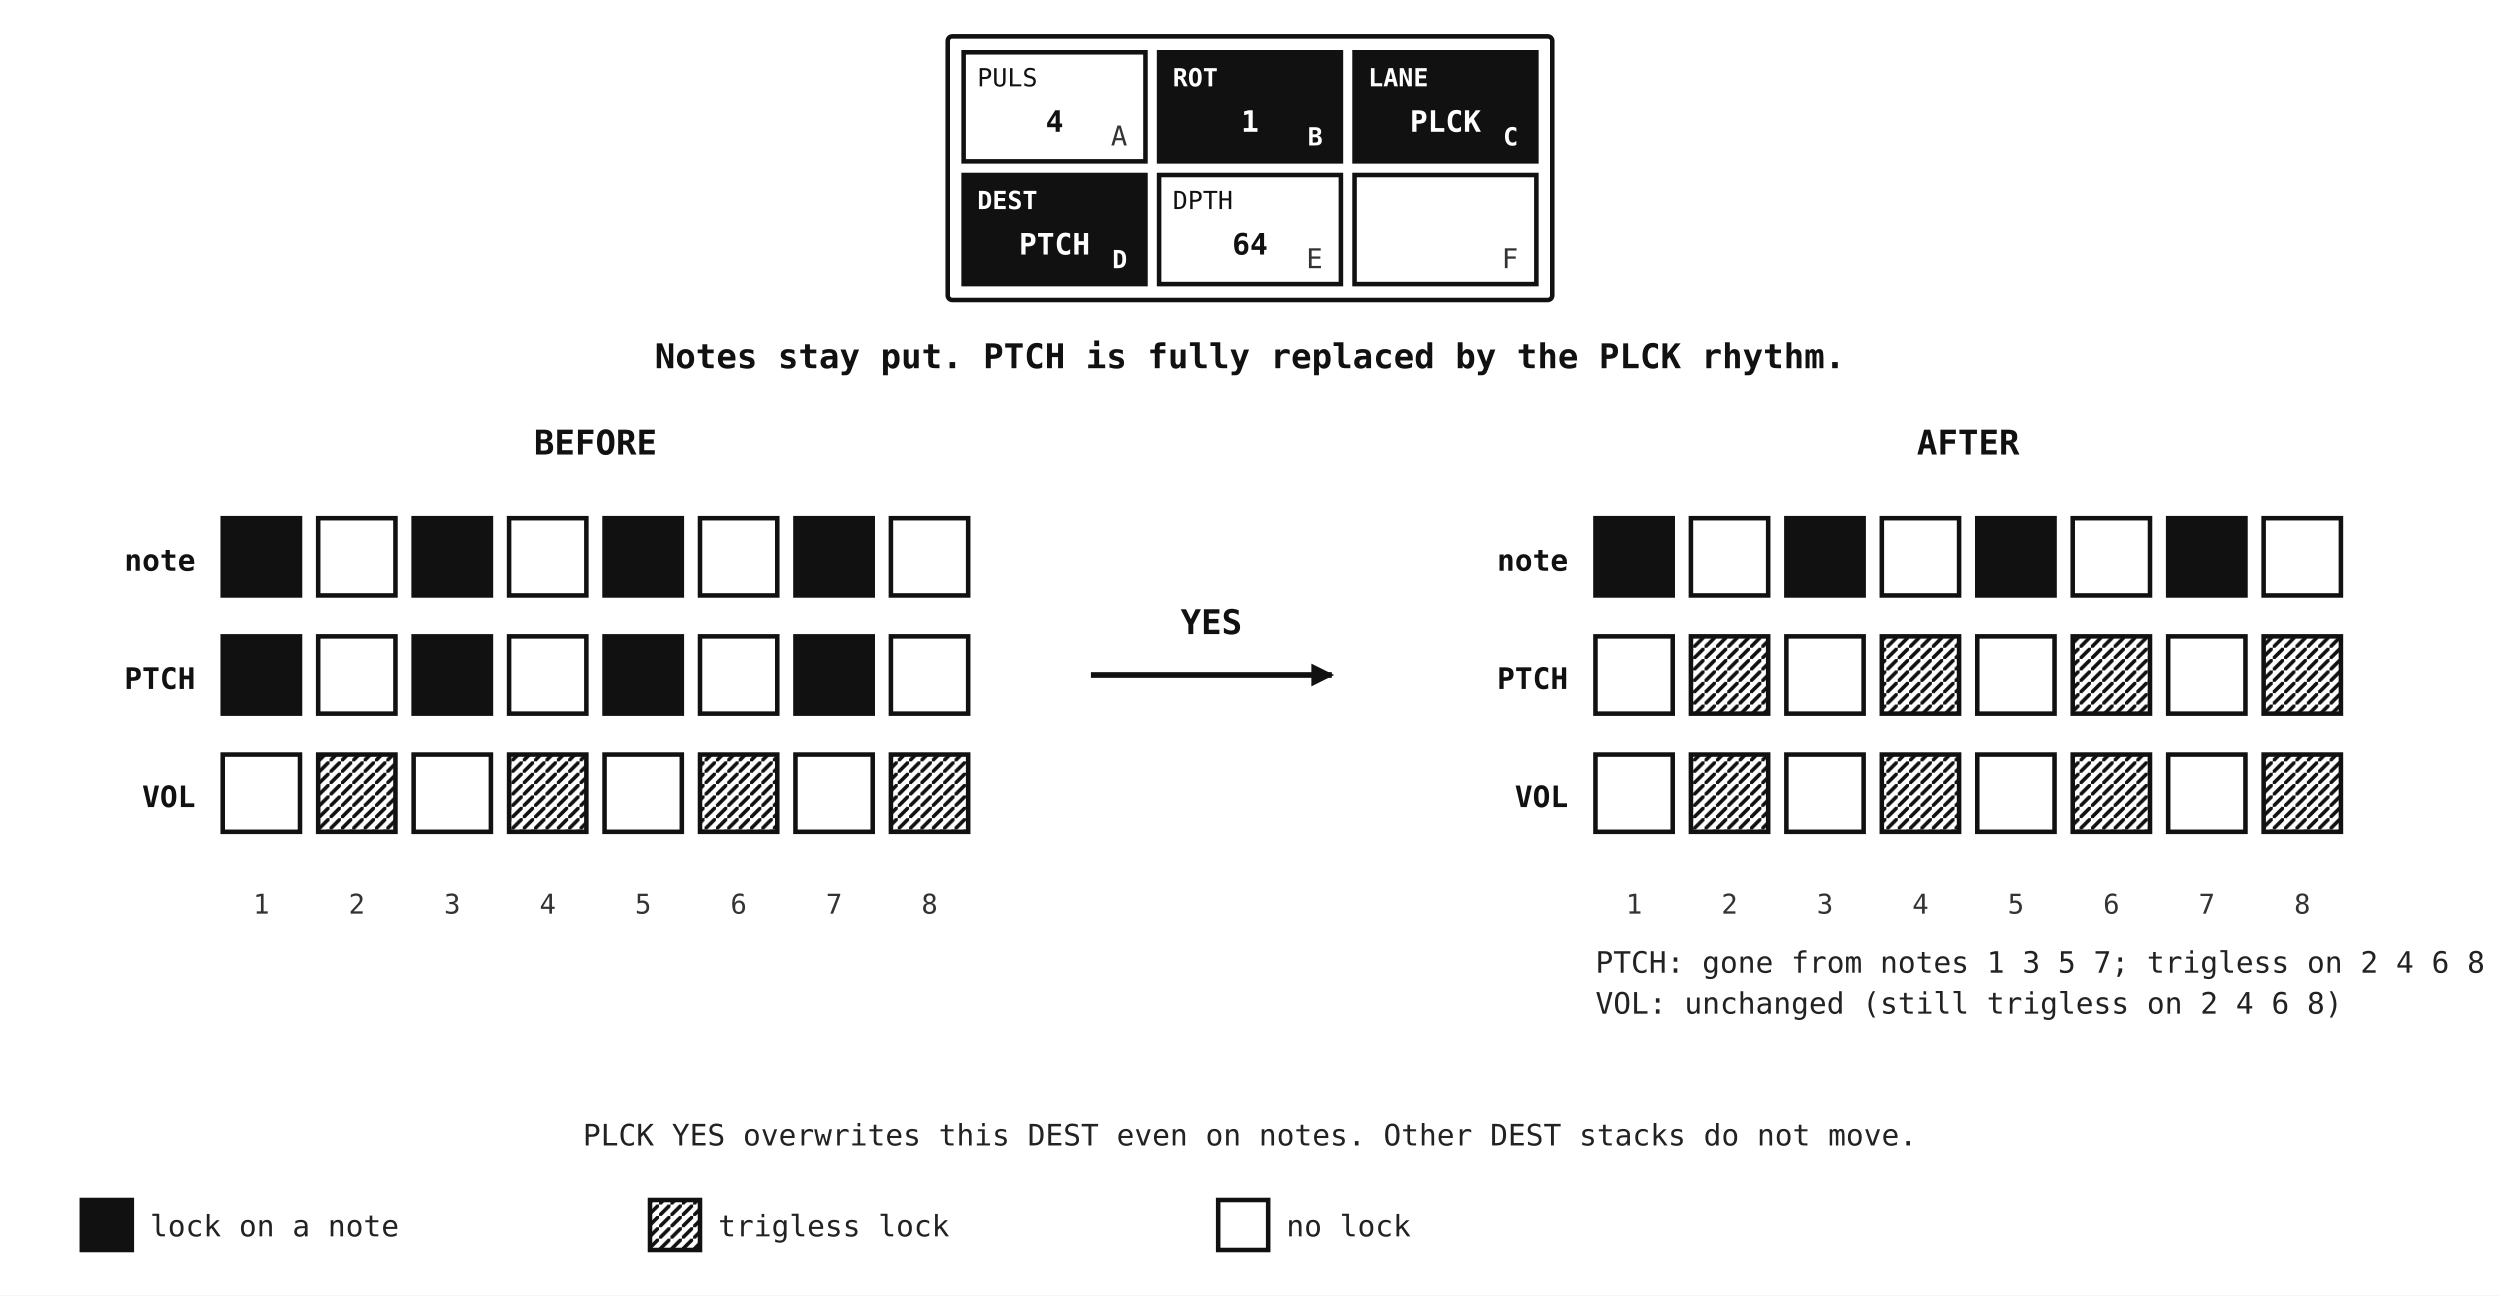
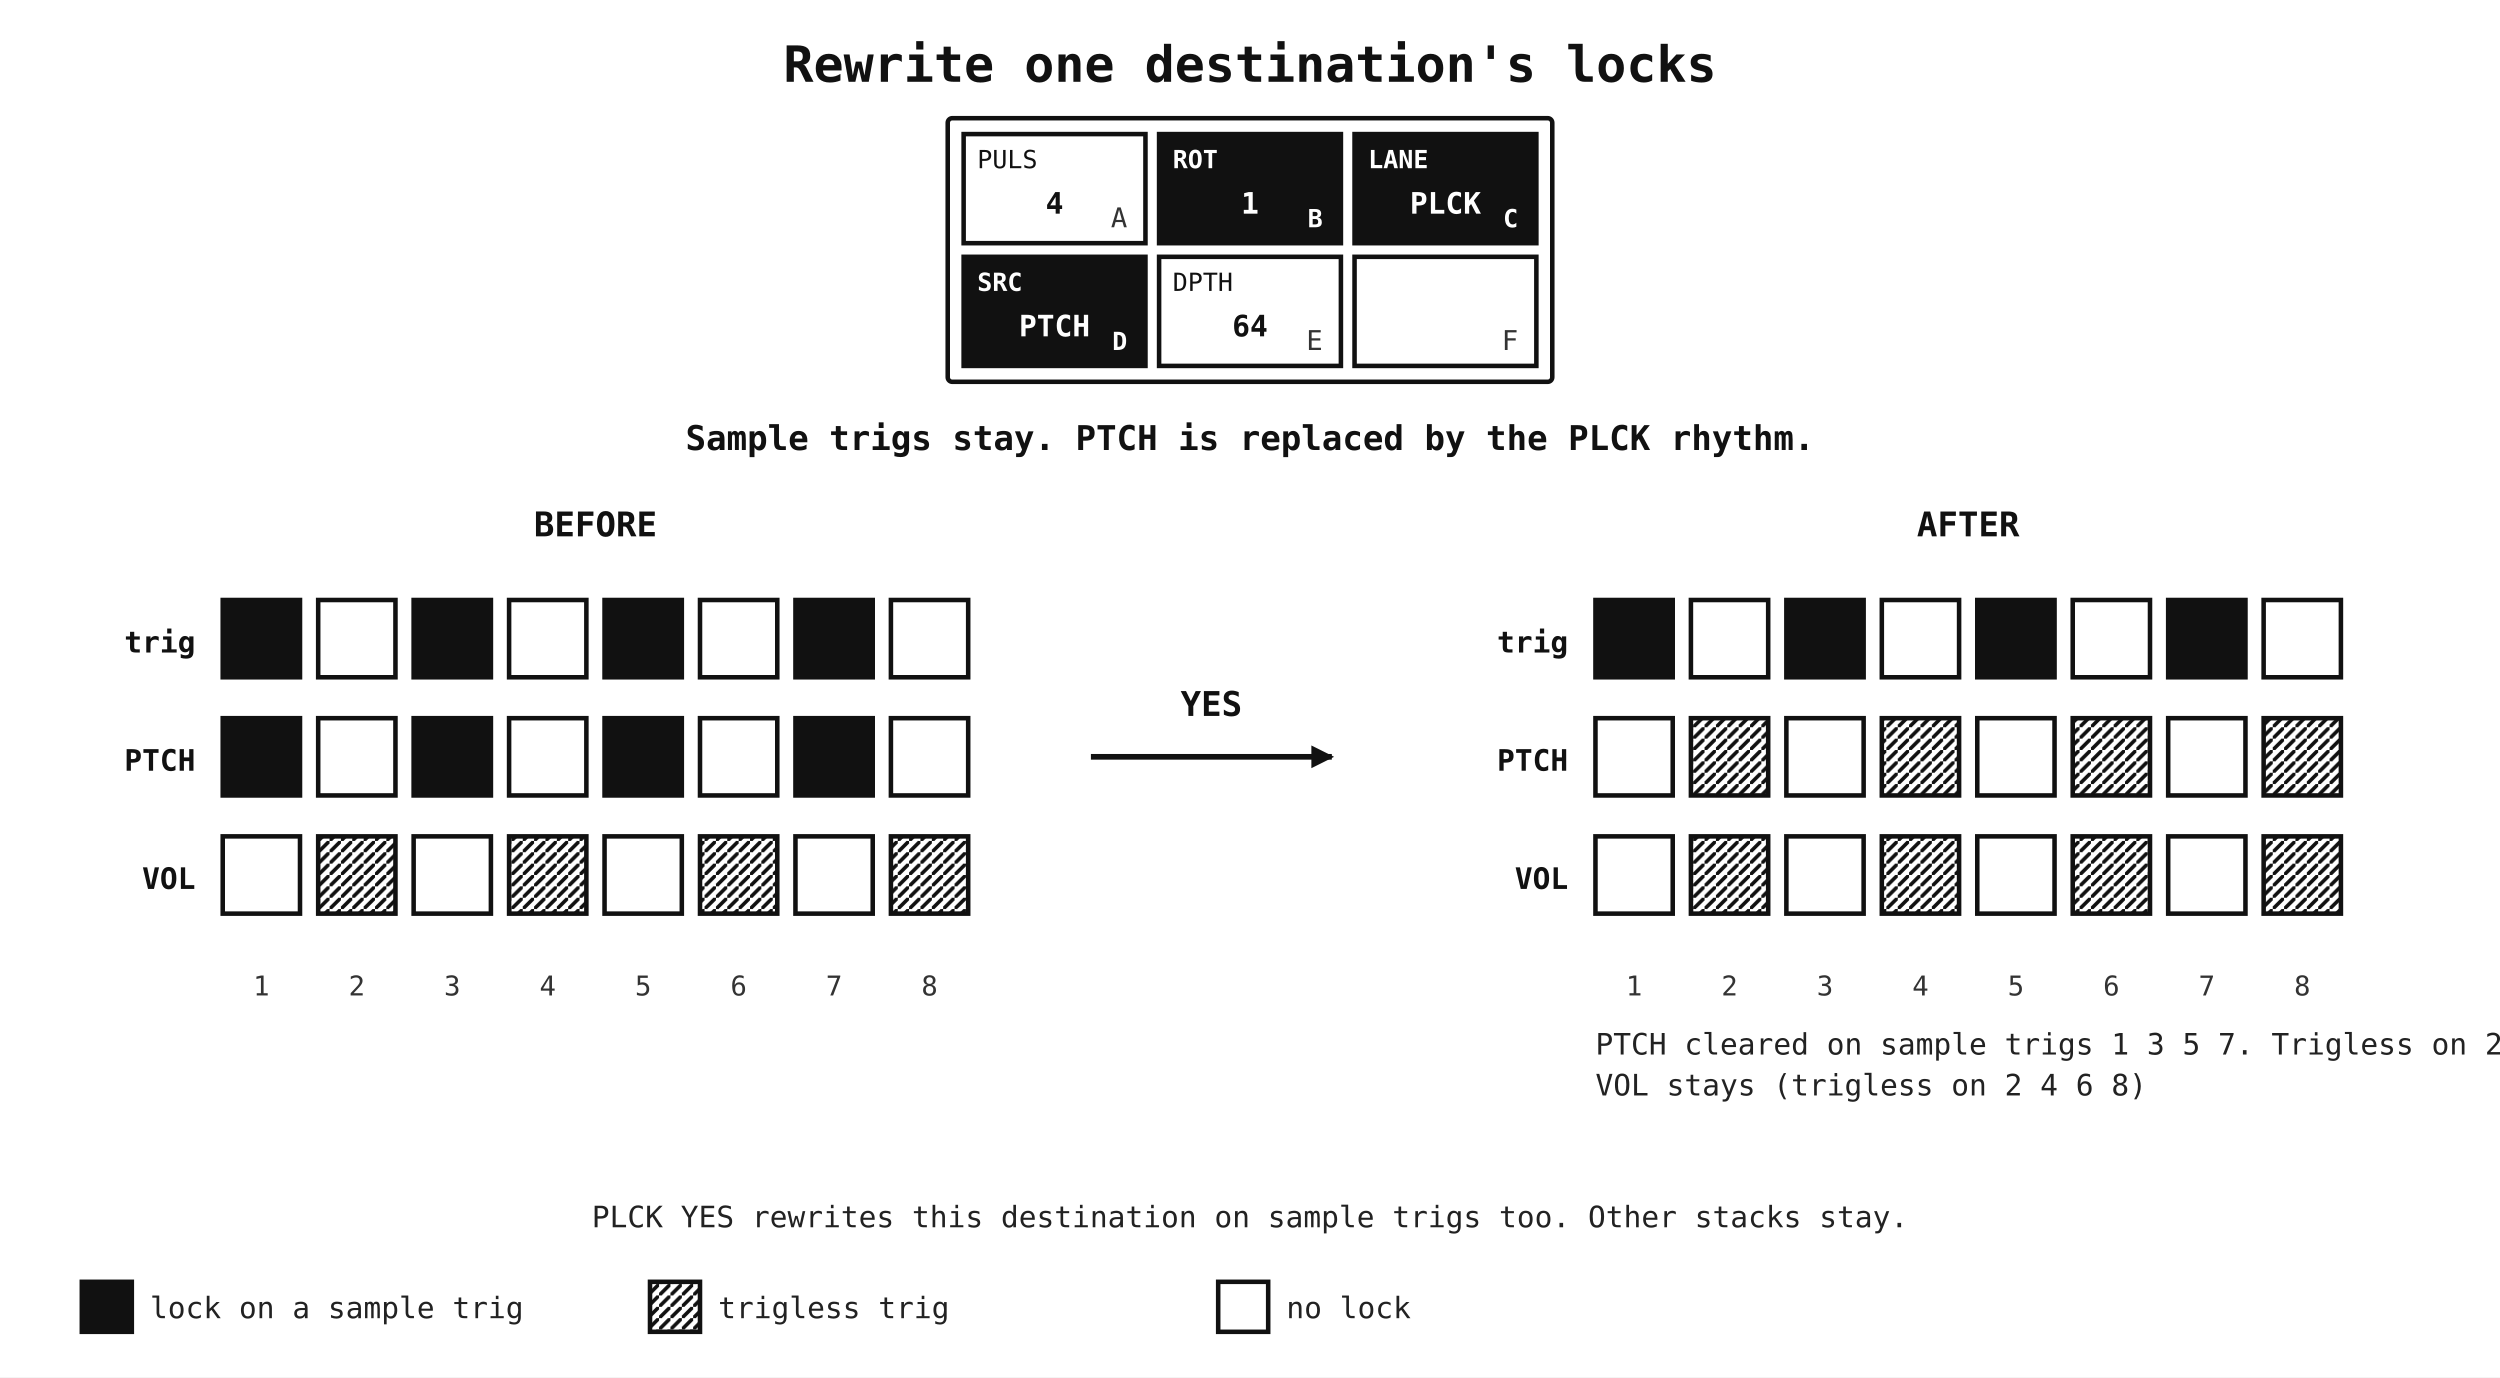
- <svg xmlns="http://www.w3.org/2000/svg" viewBox="0 0 1100 570" width="1100" height="570" role="img">
-   <rect width="1100" height="570" fill="#fff" />
+ <svg xmlns="http://www.w3.org/2000/svg" viewBox="0 0 1100 606" width="1100" height="606" role="img">
+   <rect width="1100" height="606" fill="#fff" />
  <defs>
    <pattern id="hatch" patternUnits="userSpaceOnUse" width="5" height="5">
      <path d="M0 5 L5 0" stroke="#111" stroke-width="1.6" />
    </pattern>
    <marker id="a" markerUnits="userSpaceOnUse" viewBox="0 0 10 10" refX="9" refY="5" markerWidth="10" markerHeight="10" orient="auto">
      <path d="M0 0 L10 5 L0 10 Z" fill="#111" />
    </marker>
  </defs>
  <style>
+     .title { font: 22px ui-monospace, Menlo, Consolas, monospace; fill:#111; font-weight:700; }
    .t { font: 15px ui-monospace, Menlo, Consolas, monospace; fill:#111; font-weight:700; }
    .t-sm { font: 13px ui-monospace, Menlo, Consolas, monospace; fill:#222; }
    .t-xs { font: 12px ui-monospace, Menlo, Consolas, monospace; fill:#333; }
    .lab { font: 13px ui-monospace, Menlo, Consolas, monospace; fill:#111; font-weight:700; }
    .kn { font: 11px ui-monospace, Menlo, Consolas, monospace; fill:#111; }
    .kn-inv { font: 11px ui-monospace, Menlo, Consolas, monospace; fill:#fff; font-weight:700; }
    .kn-val { font: 13px ui-monospace, Menlo, Consolas, monospace; fill:#111; font-weight:700; }
    .kn-val-inv { font: 13px ui-monospace, Menlo, Consolas, monospace; fill:#fff; font-weight:700; }
    .arr { fill:none; stroke:#111; stroke-width:2.5; marker-end:url(#a); }
    .panel { fill:#fff; stroke:#111; stroke-width:2; }
  </style>
-   <rect class="panel" x="417" y="16" width="266" height="116" rx="2" />
-   <rect x="424" y="23" width="80" height="48" fill="#fff" stroke="#111" stroke-width="2" />
-   <text class="kn" x="430" y="38">PULS</text>
-   <text class="kn-val" x="464.0" y="58" text-anchor="middle">4</text>
-   <text class="t-xs" x="496" y="64" text-anchor="end">A</text>
-   <rect x="510" y="23" width="80" height="48" fill="#111" stroke="#111" stroke-width="2" />
-   <text class="kn-inv" x="516" y="38">ROT</text>
-   <text class="kn-val-inv" x="550.0" y="58" text-anchor="middle">1</text>
-   <text class="kn-inv" x="582" y="64" text-anchor="end">B</text>
-   <rect x="596" y="23" width="80" height="48" fill="#111" stroke="#111" stroke-width="2" />
-   <text class="kn-inv" x="602" y="38">LANE</text>
-   <text class="kn-val-inv" x="636.0" y="58" text-anchor="middle">PLCK</text>
-   <text class="kn-inv" x="668" y="64" text-anchor="end">C</text>
-   <rect x="424" y="77" width="80" height="48" fill="#111" stroke="#111" stroke-width="2" />
-   <text class="kn-inv" x="430" y="92">DEST</text>
-   <text class="kn-val-inv" x="464.0" y="112" text-anchor="middle">PTCH</text>
-   <text class="kn-inv" x="496" y="118" text-anchor="end">D</text>
-   <rect x="510" y="77" width="80" height="48" fill="#fff" stroke="#111" stroke-width="2" />
-   <text class="kn" x="516" y="92">DPTH</text>
-   <text class="kn-val" x="550.0" y="112" text-anchor="middle">64</text>
-   <text class="t-xs" x="582" y="118" text-anchor="end">E</text>
-   <rect x="596" y="77" width="80" height="48" fill="#fff" stroke="#111" stroke-width="2" />
-   <text class="t-xs" x="668" y="118" text-anchor="end">F</text>
-   <text class="t" x="550.0" y="162" text-anchor="middle">Notes stay put. PTCH is fully replaced by the PLCK rhythm.</text>
-   <text class="t" x="262.0" y="200" text-anchor="middle">BEFORE</text>
-   <text class="lab" x="86" y="251.12" text-anchor="end">note</text>
-   <rect x="98" y="228" width="34" height="34" fill="#111" stroke="#111" stroke-width="2" />
-   <rect x="140" y="228" width="34" height="34" fill="#fff" stroke="#111" stroke-width="2" />
-   <rect x="182" y="228" width="34" height="34" fill="#111" stroke="#111" stroke-width="2" />
-   <rect x="224" y="228" width="34" height="34" fill="#fff" stroke="#111" stroke-width="2" />
-   <rect x="266" y="228" width="34" height="34" fill="#111" stroke="#111" stroke-width="2" />
-   <rect x="308" y="228" width="34" height="34" fill="#fff" stroke="#111" stroke-width="2" />
-   <rect x="350" y="228" width="34" height="34" fill="#111" stroke="#111" stroke-width="2" />
-   <rect x="392" y="228" width="34" height="34" fill="#fff" stroke="#111" stroke-width="2" />
-   <text class="lab" x="86" y="303.12" text-anchor="end">PTCH</text>
-   <rect x="98" y="280" width="34" height="34" fill="#111" stroke="#111" stroke-width="2" />
-   <rect x="140" y="280" width="34" height="34" fill="#fff" stroke="#111" stroke-width="2" />
-   <rect x="182" y="280" width="34" height="34" fill="#111" stroke="#111" stroke-width="2" />
-   <rect x="224" y="280" width="34" height="34" fill="#fff" stroke="#111" stroke-width="2" />
-   <rect x="266" y="280" width="34" height="34" fill="#111" stroke="#111" stroke-width="2" />
-   <rect x="308" y="280" width="34" height="34" fill="#fff" stroke="#111" stroke-width="2" />
-   <rect x="350" y="280" width="34" height="34" fill="#111" stroke="#111" stroke-width="2" />
-   <rect x="392" y="280" width="34" height="34" fill="#fff" stroke="#111" stroke-width="2" />
-   <text class="lab" x="86" y="355.12" text-anchor="end">VOL</text>
-   <rect x="98" y="332" width="34" height="34" fill="#fff" stroke="#111" stroke-width="2" />
-   <rect x="140" y="332" width="34" height="34" fill="url(#hatch)" stroke="#111" stroke-width="2" />
-   <rect x="182" y="332" width="34" height="34" fill="#fff" stroke="#111" stroke-width="2" />
-   <rect x="224" y="332" width="34" height="34" fill="url(#hatch)" stroke="#111" stroke-width="2" />
-   <rect x="266" y="332" width="34" height="34" fill="#fff" stroke="#111" stroke-width="2" />
-   <rect x="308" y="332" width="34" height="34" fill="url(#hatch)" stroke="#111" stroke-width="2" />
-   <rect x="350" y="332" width="34" height="34" fill="#fff" stroke="#111" stroke-width="2" />
-   <rect x="392" y="332" width="34" height="34" fill="url(#hatch)" stroke="#111" stroke-width="2" />
-   <text class="t-xs" x="115.0" y="402" text-anchor="middle">1</text>
-   <text class="t-xs" x="157.0" y="402" text-anchor="middle">2</text>
-   <text class="t-xs" x="199.0" y="402" text-anchor="middle">3</text>
-   <text class="t-xs" x="241.0" y="402" text-anchor="middle">4</text>
-   <text class="t-xs" x="283.0" y="402" text-anchor="middle">5</text>
-   <text class="t-xs" x="325.0" y="402" text-anchor="middle">6</text>
-   <text class="t-xs" x="367.0" y="402" text-anchor="middle">7</text>
-   <text class="t-xs" x="409.0" y="402" text-anchor="middle">8</text>
-   <text class="t" x="866.0" y="200" text-anchor="middle">AFTER</text>
-   <text class="lab" x="690" y="251.12" text-anchor="end">note</text>
-   <rect x="702" y="228" width="34" height="34" fill="#111" stroke="#111" stroke-width="2" />
-   <rect x="744" y="228" width="34" height="34" fill="#fff" stroke="#111" stroke-width="2" />
-   <rect x="786" y="228" width="34" height="34" fill="#111" stroke="#111" stroke-width="2" />
-   <rect x="828" y="228" width="34" height="34" fill="#fff" stroke="#111" stroke-width="2" />
-   <rect x="870" y="228" width="34" height="34" fill="#111" stroke="#111" stroke-width="2" />
-   <rect x="912" y="228" width="34" height="34" fill="#fff" stroke="#111" stroke-width="2" />
-   <rect x="954" y="228" width="34" height="34" fill="#111" stroke="#111" stroke-width="2" />
-   <rect x="996" y="228" width="34" height="34" fill="#fff" stroke="#111" stroke-width="2" />
-   <text class="lab" x="690" y="303.12" text-anchor="end">PTCH</text>
-   <rect x="702" y="280" width="34" height="34" fill="#fff" stroke="#111" stroke-width="2" />
-   <rect x="744" y="280" width="34" height="34" fill="url(#hatch)" stroke="#111" stroke-width="2" />
-   <rect x="786" y="280" width="34" height="34" fill="#fff" stroke="#111" stroke-width="2" />
-   <rect x="828" y="280" width="34" height="34" fill="url(#hatch)" stroke="#111" stroke-width="2" />
-   <rect x="870" y="280" width="34" height="34" fill="#fff" stroke="#111" stroke-width="2" />
-   <rect x="912" y="280" width="34" height="34" fill="url(#hatch)" stroke="#111" stroke-width="2" />
-   <rect x="954" y="280" width="34" height="34" fill="#fff" stroke="#111" stroke-width="2" />
-   <rect x="996" y="280" width="34" height="34" fill="url(#hatch)" stroke="#111" stroke-width="2" />
-   <text class="lab" x="690" y="355.12" text-anchor="end">VOL</text>
-   <rect x="702" y="332" width="34" height="34" fill="#fff" stroke="#111" stroke-width="2" />
-   <rect x="744" y="332" width="34" height="34" fill="url(#hatch)" stroke="#111" stroke-width="2" />
-   <rect x="786" y="332" width="34" height="34" fill="#fff" stroke="#111" stroke-width="2" />
-   <rect x="828" y="332" width="34" height="34" fill="url(#hatch)" stroke="#111" stroke-width="2" />
-   <rect x="870" y="332" width="34" height="34" fill="#fff" stroke="#111" stroke-width="2" />
-   <rect x="912" y="332" width="34" height="34" fill="url(#hatch)" stroke="#111" stroke-width="2" />
-   <rect x="954" y="332" width="34" height="34" fill="#fff" stroke="#111" stroke-width="2" />
-   <rect x="996" y="332" width="34" height="34" fill="url(#hatch)" stroke="#111" stroke-width="2" />
-   <text class="t-xs" x="719.0" y="402" text-anchor="middle">1</text>
-   <text class="t-xs" x="761.0" y="402" text-anchor="middle">2</text>
-   <text class="t-xs" x="803.0" y="402" text-anchor="middle">3</text>
-   <text class="t-xs" x="845.0" y="402" text-anchor="middle">4</text>
-   <text class="t-xs" x="887.0" y="402" text-anchor="middle">5</text>
-   <text class="t-xs" x="929.0" y="402" text-anchor="middle">6</text>
-   <text class="t-xs" x="971.0" y="402" text-anchor="middle">7</text>
-   <text class="t-xs" x="1013.0" y="402" text-anchor="middle">8</text>
-   <text class="t" x="533.0" y="279.0" text-anchor="middle">YES</text>
-   <line class="arr" x1="480" y1="297.0" x2="586" y2="297.0" />
-   <text class="t-sm" x="702" y="428">PTCH: gone from notes 1 3 5 7; trigless on 2 4 6 8</text>
-   <text class="t-sm" x="702" y="446">VOL: unchanged (still trigless on 2 4 6 8)</text>
-   <text class="t-sm" x="550.0" y="504" text-anchor="middle">PLCK YES overwrites this DEST even on notes. Other DEST stacks do not move.</text>
-   <rect x="36" y="528" width="22" height="22" fill="#111" stroke="#111" stroke-width="2" />
-   <text class="t-sm" x="66" y="544">lock on a note</text>
-   <rect x="286" y="528" width="22" height="22" fill="url(#hatch)" stroke="#111" stroke-width="2" />
-   <text class="t-sm" x="316" y="544">trigless lock</text>
-   <rect x="536" y="528" width="22" height="22" fill="#fff" stroke="#111" stroke-width="2" />
-   <text class="t-sm" x="566" y="544">no lock</text>
+   <text class="title" x="550.0" y="36" text-anchor="middle">Rewrite one destination's locks</text>
+   <rect class="panel" x="417" y="52" width="266" height="116" rx="2" />
+   <rect x="424" y="59" width="80" height="48" fill="#fff" stroke="#111" stroke-width="2" />
+   <text class="kn" x="430" y="74">PULS</text>
+   <text class="kn-val" x="464.0" y="94" text-anchor="middle">4</text>
+   <text class="t-xs" x="496" y="100" text-anchor="end">A</text>
+   <rect x="510" y="59" width="80" height="48" fill="#111" stroke="#111" stroke-width="2" />
+   <text class="kn-inv" x="516" y="74">ROT</text>
+   <text class="kn-val-inv" x="550.0" y="94" text-anchor="middle">1</text>
+   <text class="kn-inv" x="582" y="100" text-anchor="end">B</text>
+   <rect x="596" y="59" width="80" height="48" fill="#111" stroke="#111" stroke-width="2" />
+   <text class="kn-inv" x="602" y="74">LANE</text>
+   <text class="kn-val-inv" x="636.0" y="94" text-anchor="middle">PLCK</text>
+   <text class="kn-inv" x="668" y="100" text-anchor="end">C</text>
+   <rect x="424" y="113" width="80" height="48" fill="#111" stroke="#111" stroke-width="2" />
+   <text class="kn-inv" x="430" y="128">SRC</text>
+   <text class="kn-val-inv" x="464.0" y="148" text-anchor="middle">PTCH</text>
+   <text class="kn-inv" x="496" y="154" text-anchor="end">D</text>
+   <rect x="510" y="113" width="80" height="48" fill="#fff" stroke="#111" stroke-width="2" />
+   <text class="kn" x="516" y="128">DPTH</text>
+   <text class="kn-val" x="550.0" y="148" text-anchor="middle">64</text>
+   <text class="t-xs" x="582" y="154" text-anchor="end">E</text>
+   <rect x="596" y="113" width="80" height="48" fill="#fff" stroke="#111" stroke-width="2" />
+   <text class="t-xs" x="668" y="154" text-anchor="end">F</text>
+   <text class="t" x="550.0" y="198" text-anchor="middle">Sample trigs stay. PTCH is replaced by the PLCK rhythm.</text>
+   <text class="t" x="262.0" y="236" text-anchor="middle">BEFORE</text>
+   <text class="lab" x="86" y="287.12" text-anchor="end">trig</text>
+   <rect x="98" y="264" width="34" height="34" fill="#111" stroke="#111" stroke-width="2" />
+   <rect x="140" y="264" width="34" height="34" fill="#fff" stroke="#111" stroke-width="2" />
+   <rect x="182" y="264" width="34" height="34" fill="#111" stroke="#111" stroke-width="2" />
+   <rect x="224" y="264" width="34" height="34" fill="#fff" stroke="#111" stroke-width="2" />
+   <rect x="266" y="264" width="34" height="34" fill="#111" stroke="#111" stroke-width="2" />
+   <rect x="308" y="264" width="34" height="34" fill="#fff" stroke="#111" stroke-width="2" />
+   <rect x="350" y="264" width="34" height="34" fill="#111" stroke="#111" stroke-width="2" />
+   <rect x="392" y="264" width="34" height="34" fill="#fff" stroke="#111" stroke-width="2" />
+   <text class="lab" x="86" y="339.12" text-anchor="end">PTCH</text>
+   <rect x="98" y="316" width="34" height="34" fill="#111" stroke="#111" stroke-width="2" />
+   <rect x="140" y="316" width="34" height="34" fill="#fff" stroke="#111" stroke-width="2" />
+   <rect x="182" y="316" width="34" height="34" fill="#111" stroke="#111" stroke-width="2" />
+   <rect x="224" y="316" width="34" height="34" fill="#fff" stroke="#111" stroke-width="2" />
+   <rect x="266" y="316" width="34" height="34" fill="#111" stroke="#111" stroke-width="2" />
+   <rect x="308" y="316" width="34" height="34" fill="#fff" stroke="#111" stroke-width="2" />
+   <rect x="350" y="316" width="34" height="34" fill="#111" stroke="#111" stroke-width="2" />
+   <rect x="392" y="316" width="34" height="34" fill="#fff" stroke="#111" stroke-width="2" />
+   <text class="lab" x="86" y="391.12" text-anchor="end">VOL</text>
+   <rect x="98" y="368" width="34" height="34" fill="#fff" stroke="#111" stroke-width="2" />
+   <rect x="140" y="368" width="34" height="34" fill="url(#hatch)" stroke="#111" stroke-width="2" />
+   <rect x="182" y="368" width="34" height="34" fill="#fff" stroke="#111" stroke-width="2" />
+   <rect x="224" y="368" width="34" height="34" fill="url(#hatch)" stroke="#111" stroke-width="2" />
+   <rect x="266" y="368" width="34" height="34" fill="#fff" stroke="#111" stroke-width="2" />
+   <rect x="308" y="368" width="34" height="34" fill="url(#hatch)" stroke="#111" stroke-width="2" />
+   <rect x="350" y="368" width="34" height="34" fill="#fff" stroke="#111" stroke-width="2" />
+   <rect x="392" y="368" width="34" height="34" fill="url(#hatch)" stroke="#111" stroke-width="2" />
+   <text class="t-xs" x="115.0" y="438" text-anchor="middle">1</text>
+   <text class="t-xs" x="157.0" y="438" text-anchor="middle">2</text>
+   <text class="t-xs" x="199.0" y="438" text-anchor="middle">3</text>
+   <text class="t-xs" x="241.0" y="438" text-anchor="middle">4</text>
+   <text class="t-xs" x="283.0" y="438" text-anchor="middle">5</text>
+   <text class="t-xs" x="325.0" y="438" text-anchor="middle">6</text>
+   <text class="t-xs" x="367.0" y="438" text-anchor="middle">7</text>
+   <text class="t-xs" x="409.0" y="438" text-anchor="middle">8</text>
+   <text class="t" x="866.0" y="236" text-anchor="middle">AFTER</text>
+   <text class="lab" x="690" y="287.12" text-anchor="end">trig</text>
+   <rect x="702" y="264" width="34" height="34" fill="#111" stroke="#111" stroke-width="2" />
+   <rect x="744" y="264" width="34" height="34" fill="#fff" stroke="#111" stroke-width="2" />
+   <rect x="786" y="264" width="34" height="34" fill="#111" stroke="#111" stroke-width="2" />
+   <rect x="828" y="264" width="34" height="34" fill="#fff" stroke="#111" stroke-width="2" />
+   <rect x="870" y="264" width="34" height="34" fill="#111" stroke="#111" stroke-width="2" />
+   <rect x="912" y="264" width="34" height="34" fill="#fff" stroke="#111" stroke-width="2" />
+   <rect x="954" y="264" width="34" height="34" fill="#111" stroke="#111" stroke-width="2" />
+   <rect x="996" y="264" width="34" height="34" fill="#fff" stroke="#111" stroke-width="2" />
+   <text class="lab" x="690" y="339.12" text-anchor="end">PTCH</text>
+   <rect x="702" y="316" width="34" height="34" fill="#fff" stroke="#111" stroke-width="2" />
+   <rect x="744" y="316" width="34" height="34" fill="url(#hatch)" stroke="#111" stroke-width="2" />
+   <rect x="786" y="316" width="34" height="34" fill="#fff" stroke="#111" stroke-width="2" />
+   <rect x="828" y="316" width="34" height="34" fill="url(#hatch)" stroke="#111" stroke-width="2" />
+   <rect x="870" y="316" width="34" height="34" fill="#fff" stroke="#111" stroke-width="2" />
+   <rect x="912" y="316" width="34" height="34" fill="url(#hatch)" stroke="#111" stroke-width="2" />
+   <rect x="954" y="316" width="34" height="34" fill="#fff" stroke="#111" stroke-width="2" />
+   <rect x="996" y="316" width="34" height="34" fill="url(#hatch)" stroke="#111" stroke-width="2" />
+   <text class="lab" x="690" y="391.12" text-anchor="end">VOL</text>
+   <rect x="702" y="368" width="34" height="34" fill="#fff" stroke="#111" stroke-width="2" />
+   <rect x="744" y="368" width="34" height="34" fill="url(#hatch)" stroke="#111" stroke-width="2" />
+   <rect x="786" y="368" width="34" height="34" fill="#fff" stroke="#111" stroke-width="2" />
+   <rect x="828" y="368" width="34" height="34" fill="url(#hatch)" stroke="#111" stroke-width="2" />
+   <rect x="870" y="368" width="34" height="34" fill="#fff" stroke="#111" stroke-width="2" />
+   <rect x="912" y="368" width="34" height="34" fill="url(#hatch)" stroke="#111" stroke-width="2" />
+   <rect x="954" y="368" width="34" height="34" fill="#fff" stroke="#111" stroke-width="2" />
+   <rect x="996" y="368" width="34" height="34" fill="url(#hatch)" stroke="#111" stroke-width="2" />
+   <text class="t-xs" x="719.0" y="438" text-anchor="middle">1</text>
+   <text class="t-xs" x="761.0" y="438" text-anchor="middle">2</text>
+   <text class="t-xs" x="803.0" y="438" text-anchor="middle">3</text>
+   <text class="t-xs" x="845.0" y="438" text-anchor="middle">4</text>
+   <text class="t-xs" x="887.0" y="438" text-anchor="middle">5</text>
+   <text class="t-xs" x="929.0" y="438" text-anchor="middle">6</text>
+   <text class="t-xs" x="971.0" y="438" text-anchor="middle">7</text>
+   <text class="t-xs" x="1013.0" y="438" text-anchor="middle">8</text>
+   <text class="t" x="533.0" y="315.0" text-anchor="middle">YES</text>
+   <line class="arr" x1="480" y1="333.0" x2="586" y2="333.0" />
+   <text class="t-sm" x="702" y="464">PTCH cleared on sample trigs 1 3 5 7. Trigless on 2 4 6 8</text>
+   <text class="t-sm" x="702" y="482">VOL stays (trigless on 2 4 6 8)</text>
+   <text class="t-sm" x="550.0" y="540" text-anchor="middle">PLCK YES rewrites this destination on sample trigs too. Other stacks stay.</text>
+   <rect x="36" y="564" width="22" height="22" fill="#111" stroke="#111" stroke-width="2" />
+   <text class="t-sm" x="66" y="580">lock on a sample trig</text>
+   <rect x="286" y="564" width="22" height="22" fill="url(#hatch)" stroke="#111" stroke-width="2" />
+   <text class="t-sm" x="316" y="580">trigless trig</text>
+   <rect x="536" y="564" width="22" height="22" fill="#fff" stroke="#111" stroke-width="2" />
+   <text class="t-sm" x="566" y="580">no lock</text>
</svg>
